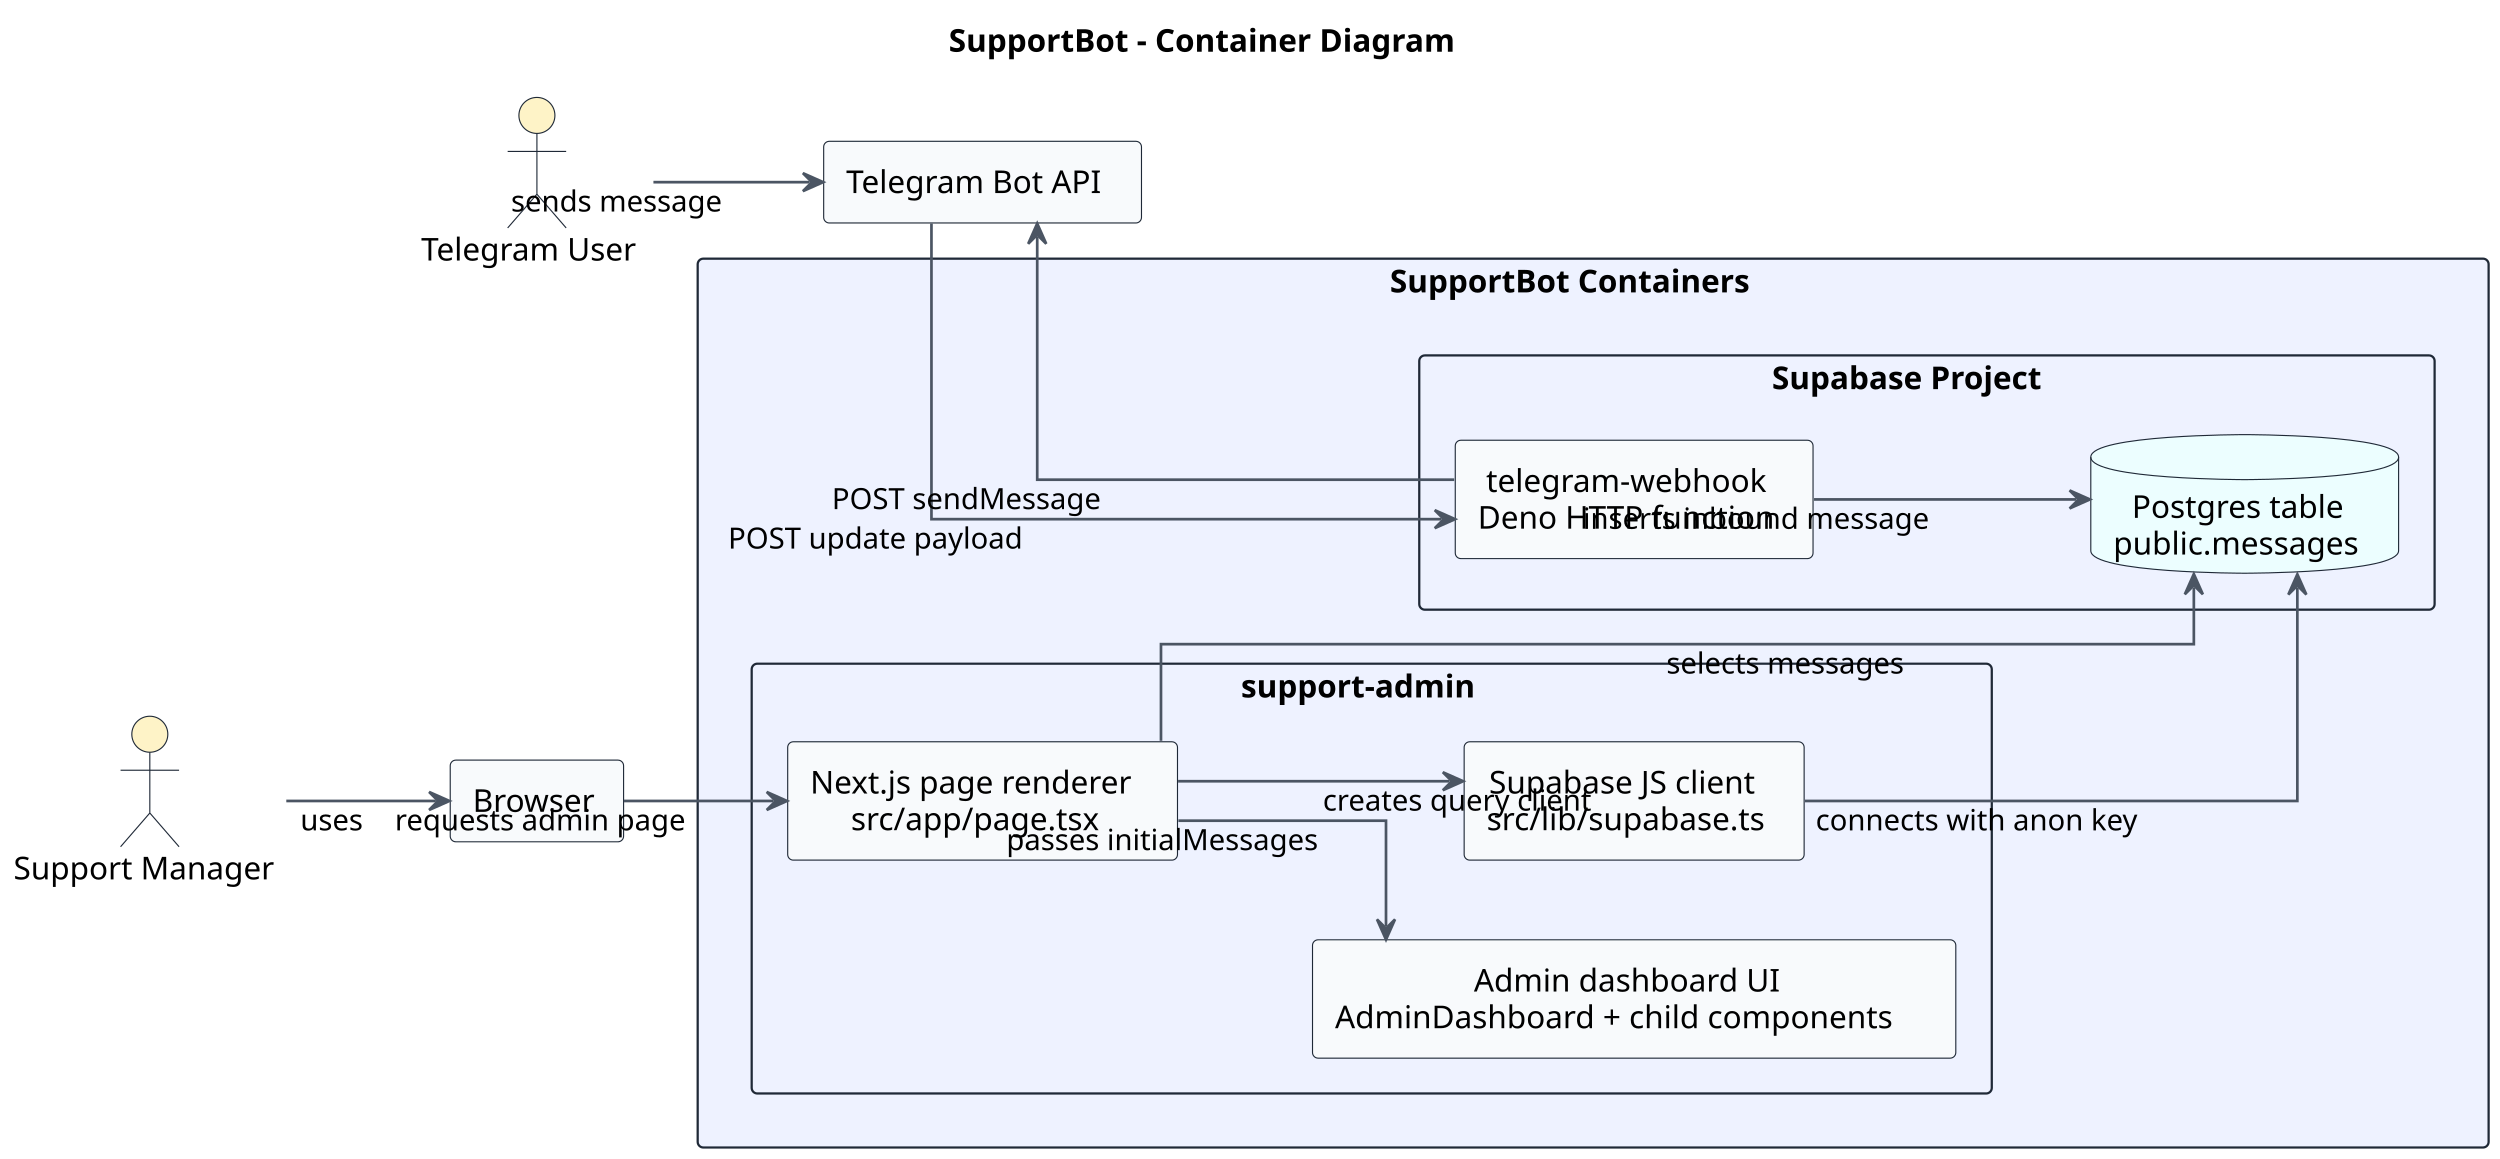
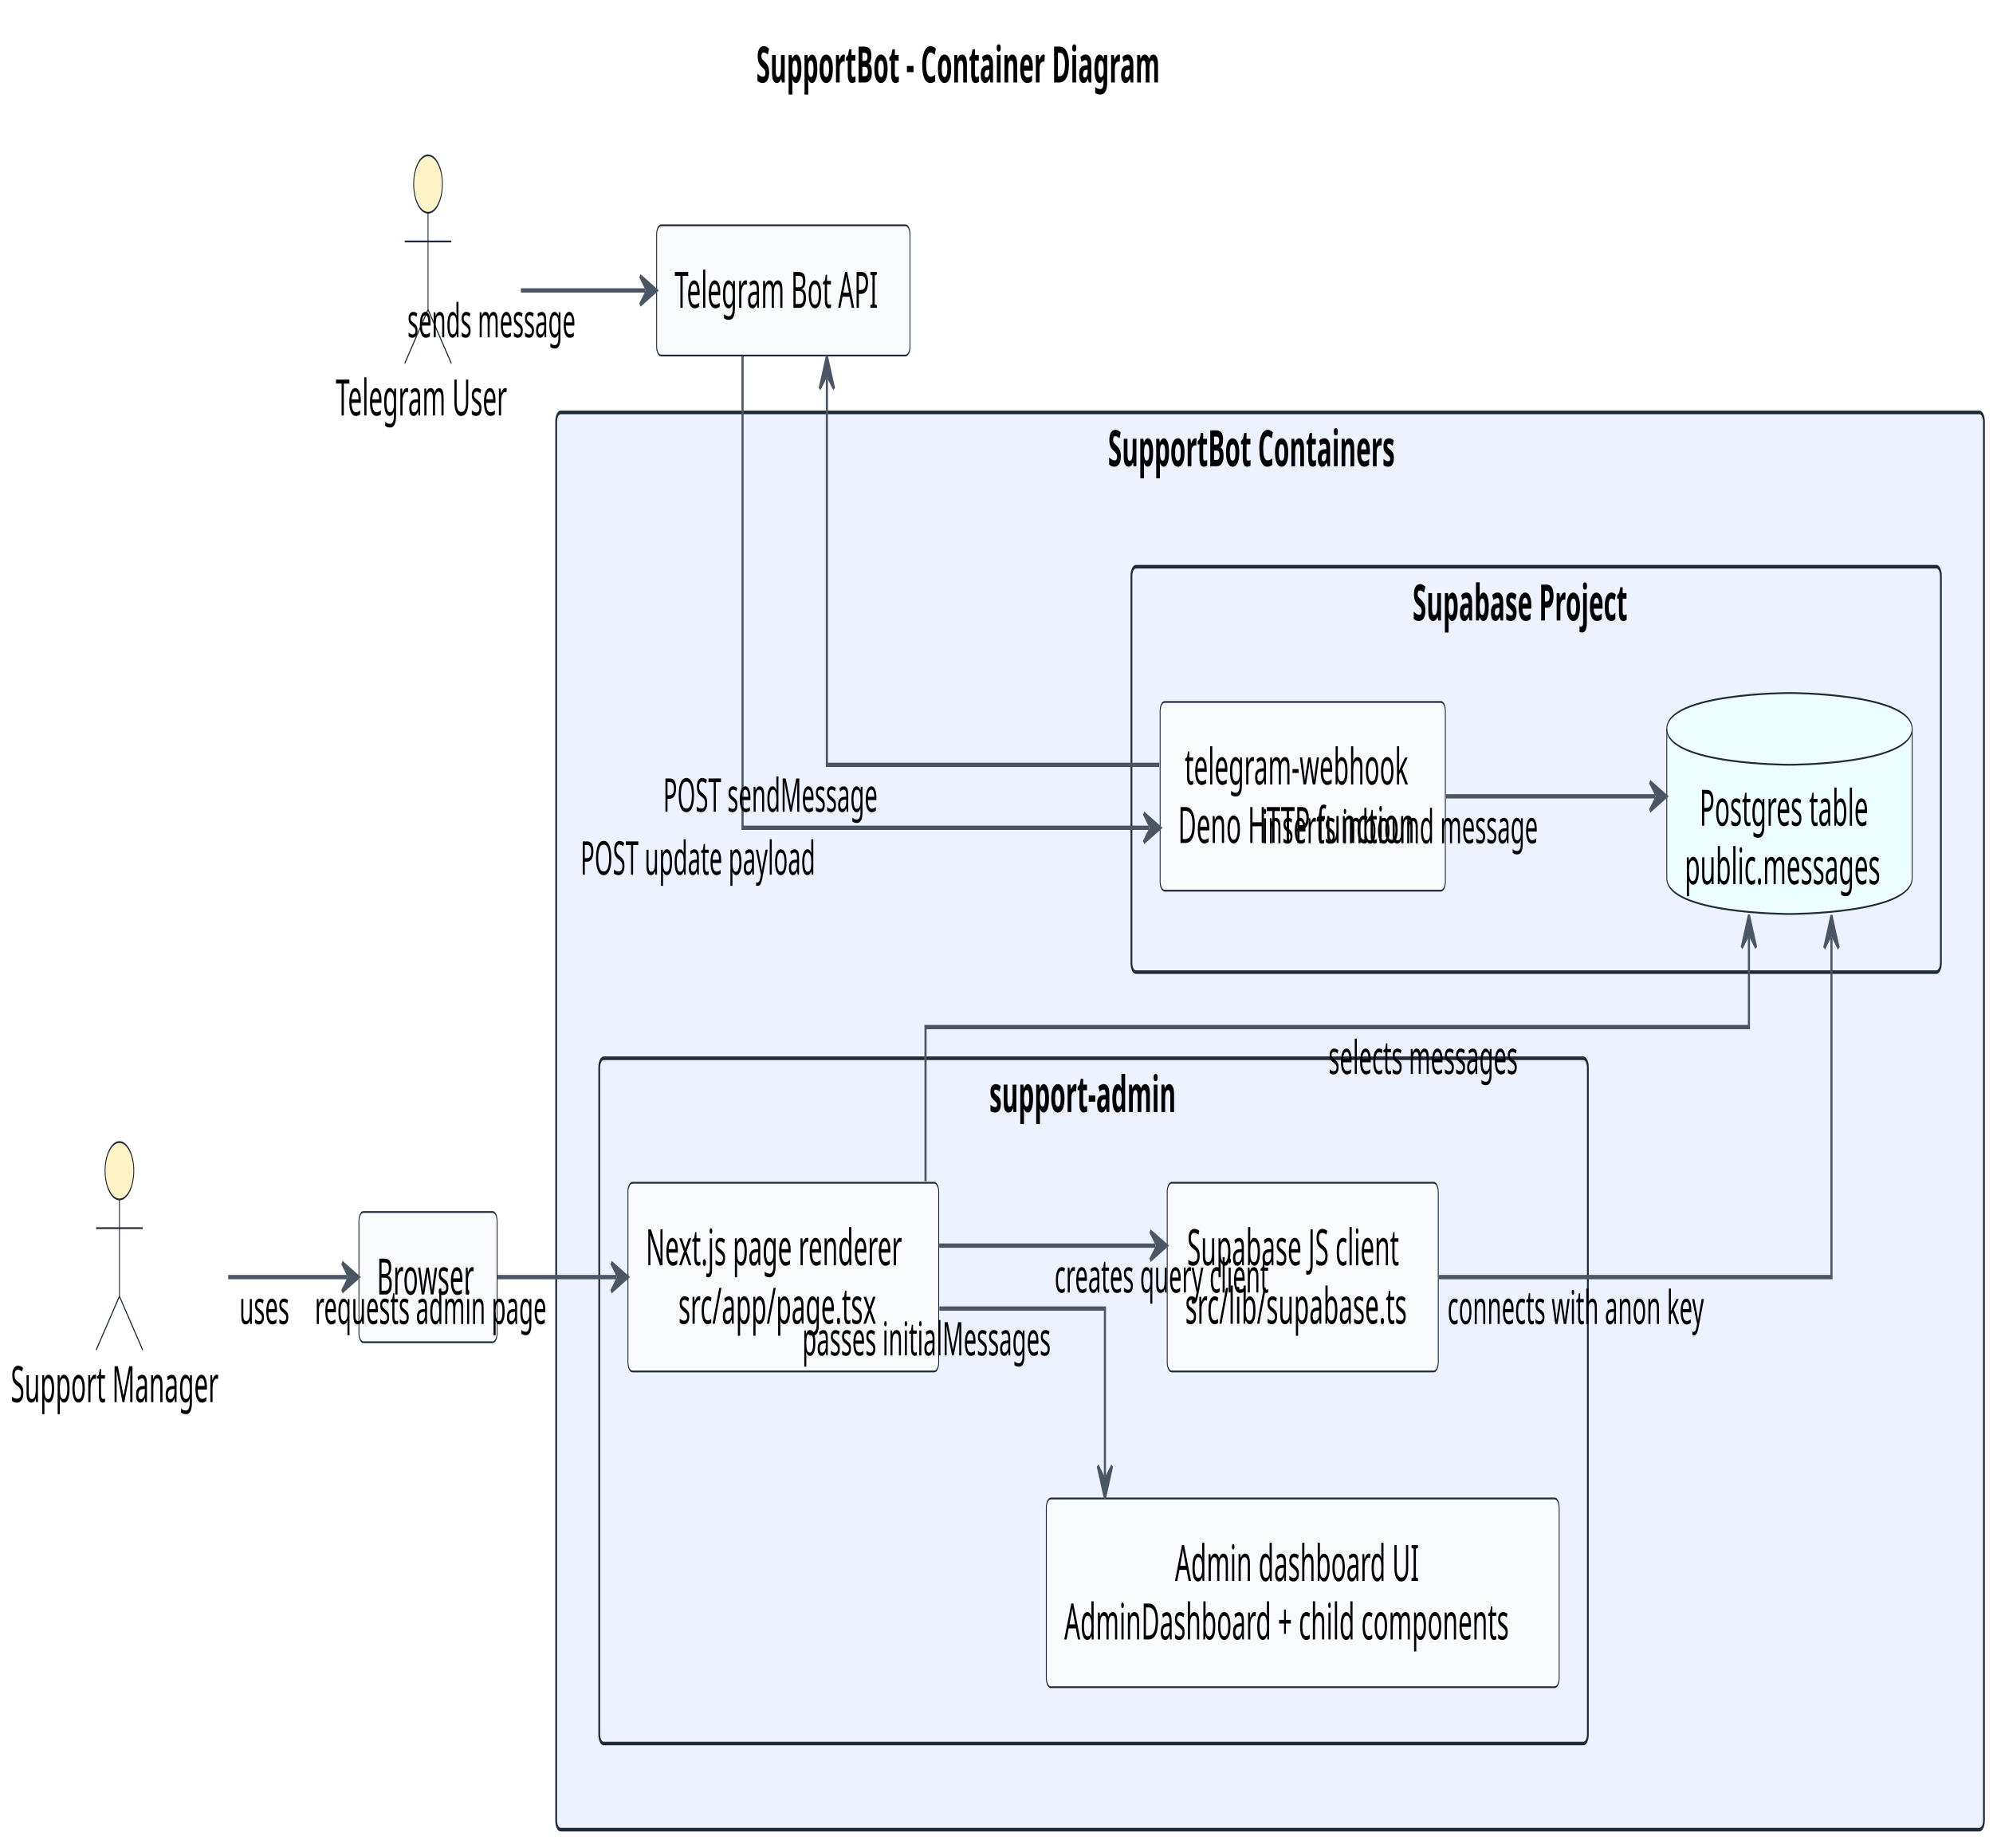
- <svg xmlns="http://www.w3.org/2000/svg" contentStyleType="text/css" data-diagram-type="DESCRIPTION" height="515px" preserveAspectRatio="none" style="width:1111px;height:515px;background:#FFFFFF;" version="1.1" viewBox="0 0 1111 515" width="1111px" zoomAndPan="magnify">
+ <svg xmlns="http://www.w3.org/2000/svg" contentStyleType="text/css" data-diagram-type="DESCRIPTION" height="1030px" preserveAspectRatio="none" style="width:1111px;height:1030px;background:#FFFFFF;" version="1.1" viewBox="0 0 1111 515" width="1111px" zoomAndPan="magnify">
  <defs />
  <g>
    <g class="title" data-source-line="1">
      <text fill="#000000" font-family="sans-serif" font-size="14" font-weight="bold" lengthAdjust="spacing" textLength="254.714" x="421.613" y="22.995">SupportBot - Container Diagram</text>
    </g>
    <g class="cluster" data-qualified-name="SupportBot" data-source-line="24" id="ent0006">
      <rect fill="#EEF2FF" height="395" rx="2.5" ry="2.5" style="stroke:#1F2937;stroke-width:1;" width="795.89" x="310.05" y="114.947" />
      <text fill="#000000" font-family="sans-serif" font-size="14" font-weight="bold" lengthAdjust="spacing" textLength="180.66" x="617.665" y="129.942">SupportBot Containers</text>
    </g>
    <g class="cluster" data-qualified-name="SupportBot.SupportAdminBoundary" data-source-line="25" id="ent0007">
      <rect fill="#EEF2FF" height="191" rx="2.5" ry="2.5" style="stroke:#1F2937;stroke-width:1;" width="551.1" x="334.05" y="294.947" />
      <text fill="#000000" font-family="sans-serif" font-size="14" font-weight="bold" lengthAdjust="spacing" textLength="116.19" x="551.505" y="309.942">support-admin</text>
    </g>
    <g class="cluster" data-qualified-name="SupportBot.SupabaseBoundary" data-source-line="31" id="ent0011">
      <rect fill="#EEF2FF" height="113" rx="2.5" ry="2.5" style="stroke:#1F2937;stroke-width:1;" width="451.22" x="630.72" y="157.947" />
      <text fill="#000000" font-family="sans-serif" font-size="14" font-weight="bold" lengthAdjust="spacing" textLength="137.758" x="787.451" y="172.942">Supabase Project</text>
    </g>
    <g class="entity" data-qualified-name="SupportBot.SupportAdminBoundary.NextPage" data-source-line="26" id="ent0008">
      <rect fill="#F8FAFC" height="52.594" rx="2.5" ry="2.5" style="stroke:#1F2937;stroke-width:0.5;" width="173.227" x="350.05" y="329.647" />
      <text fill="#000000" font-family="sans-serif" font-size="14" lengthAdjust="spacing" textLength="153.227" x="360.05" y="352.642">Next.js page renderer</text>
      <text fill="#000000" font-family="sans-serif" font-size="14" lengthAdjust="spacing" textLength="117.018" x="378.155" y="368.939">src/app/page.tsx</text>
    </g>
    <g class="entity" data-qualified-name="SupportBot.SupportAdminBoundary.DashboardUi" data-source-line="27" id="ent0009">
      <rect fill="#F8FAFC" height="52.594" rx="2.5" ry="2.5" style="stroke:#1F2937;stroke-width:0.5;" width="285.877" x="583.28" y="417.647" />
      <text fill="#000000" font-family="sans-serif" font-size="14" lengthAdjust="spacing" textLength="142.447" x="654.995" y="440.642">Admin dashboard UI</text>
      <text fill="#000000" font-family="sans-serif" font-size="14" lengthAdjust="spacing" textLength="265.877" x="593.28" y="456.939">AdminDashboard + child components</text>
    </g>
    <g class="entity" data-qualified-name="SupportBot.SupportAdminBoundary.AdminSupabaseClient" data-source-line="28" id="ent0010">
      <rect fill="#F8FAFC" height="52.594" rx="2.5" ry="2.5" style="stroke:#1F2937;stroke-width:0.5;" width="151.086" x="650.67" y="329.647" />
      <text fill="#000000" font-family="sans-serif" font-size="14" lengthAdjust="spacing" textLength="128.967" x="661.73" y="352.642">Supabase JS client</text>
      <text fill="#000000" font-family="sans-serif" font-size="14" lengthAdjust="spacing" textLength="131.086" x="660.67" y="368.939">src/lib/supabase.ts</text>
    </g>
    <g class="entity" data-qualified-name="SupportBot.SupabaseBoundary.Webhook" data-source-line="32" id="ent0012">
      <rect fill="#F8FAFC" height="52.594" rx="2.5" ry="2.5" style="stroke:#1F2937;stroke-width:0.5;" width="158.995" x="646.72" y="195.647" />
      <text fill="#000000" font-family="sans-serif" font-size="14" lengthAdjust="spacing" textLength="131.578" x="660.428" y="218.642">telegram-webhook</text>
      <text fill="#000000" font-family="sans-serif" font-size="14" lengthAdjust="spacing" textLength="138.995" x="656.72" y="234.939">Deno HTTP function</text>
    </g>
    <g class="entity" data-qualified-name="SupportBot.SupabaseBoundary.MessagesDb" data-source-line="33" id="ent0013">
      <path d="M929.15,203.147 C929.15,193.147 997.543,193.147 997.543,193.147 C997.543,193.147 1065.935,193.147 1065.935,203.147 L1065.935,244.741 C1065.935,254.741 997.543,254.741 997.543,254.741 C997.543,254.741 929.15,254.741 929.15,244.741 L929.15,203.147" fill="#ECFEFF" style="stroke:#1F2937;stroke-width:0.5;" />
      <path d="M929.15,203.147 C929.15,213.147 997.543,213.147 997.543,213.147 C997.543,213.147 1065.935,213.147 1065.935,203.147" fill="none" style="stroke:#1F2937;stroke-width:0.5;" />
      <text fill="#000000" font-family="sans-serif" font-size="14" lengthAdjust="spacing" textLength="100.249" x="947.418" y="230.142">Postgres table</text>
      <text fill="#000000" font-family="sans-serif" font-size="14" lengthAdjust="spacing" textLength="116.785" x="939.15" y="246.439">public.messages</text>
    </g>
    <g class="entity" data-qualified-name="TelegramUser" data-source-line="19" id="ent0002">
      <ellipse cx="238.604" cy="51.297" fill="#FEF3C7" rx="8" ry="8" style="stroke:#1F2937;stroke-width:0.5;" />
      <path d="M238.604,59.297 L238.604,86.297 M225.604,67.297 L251.604,67.297 M238.604,86.297 L225.604,101.297 M238.604,86.297 L251.604,101.297" fill="none" style="stroke:#1F2937;stroke-width:0.5;" />
      <text fill="#000000" font-family="sans-serif" font-size="14" lengthAdjust="spacing" textLength="102.888" x="187.16" y="115.792">Telegram User</text>
    </g>
    <g class="entity" data-qualified-name="SupportManager" data-source-line="20" id="ent0003">
      <ellipse cx="66.58" cy="326.297" fill="#FEF3C7" rx="8" ry="8" style="stroke:#1F2937;stroke-width:0.5;" />
      <path d="M66.58,334.297 L66.58,361.297 M53.58,342.297 L79.58,342.297 M66.58,361.297 L53.58,376.297 M66.58,361.297 L79.58,376.297" fill="none" style="stroke:#1F2937;stroke-width:0.5;" />
      <text fill="#000000" font-family="sans-serif" font-size="14" lengthAdjust="spacing" textLength="121.16" x="6" y="390.792">Support Manager</text>
    </g>
    <g class="entity" data-qualified-name="TelegramApi" data-source-line="21" id="ent0004">
      <rect fill="#F8FAFC" height="36.297" rx="2.5" ry="2.5" style="stroke:#1F2937;stroke-width:0.5;" width="141.235" x="366.04" y="62.797" />
      <text fill="#000000" font-family="sans-serif" font-size="14" lengthAdjust="spacing" textLength="121.235" x="376.04" y="85.792">Telegram Bot API</text>
    </g>
    <g class="entity" data-qualified-name="Browser" data-source-line="22" id="ent0005">
      <rect fill="#F8FAFC" height="36.297" rx="2.5" ry="2.5" style="stroke:#1F2937;stroke-width:0.5;" width="77.039" x="200.08" y="337.797" />
      <text fill="#000000" font-family="sans-serif" font-size="14" lengthAdjust="spacing" textLength="57.039" x="210.08" y="360.792">Browser</text>
    </g>
    <g class="link" data-entity-1="ent0003" data-entity-2="ent0005" data-link-type="dependency" data-source-line="37" id="lnk14">
      <path d="M127.23,355.947 C151.32,355.947 172.32,355.947 193.7,355.947" fill="none" id="SupportManager-to-Browser" style="stroke:#4B5563;stroke-width:1.2;" />
      <polygon fill="#4B5563" points="199.7,355.947,190.7,351.947,194.7,355.947,190.7,359.947,199.7,355.947" style="stroke:#4B5563;stroke-width:1.2;" />
      <text fill="#000000" font-family="sans-serif" font-size="13" lengthAdjust="spacing" textLength="29.783" x="133.46" y="369.014">uses</text>
    </g>
    <g class="link" data-entity-1="ent0005" data-entity-2="ent0008" data-link-type="dependency" data-source-line="38" id="lnk15">
      <path d="M277.26,355.947 C297.98,355.947 318.39,355.947 343.73,355.947" fill="none" id="Browser-to-NextPage" style="stroke:#4B5563;stroke-width:1.2;" />
      <polygon fill="#4B5563" points="349.73,355.947,340.73,351.947,344.73,355.947,340.73,359.947,349.73,355.947" style="stroke:#4B5563;stroke-width:1.2;" />
      <text fill="#000000" font-family="sans-serif" font-size="13" lengthAdjust="spacing" textLength="137.941" x="175.49" y="369.014">requests admin page</text>
    </g>
    <g class="link" data-entity-1="ent0008" data-entity-2="ent0010" data-link-type="dependency" data-source-line="39" id="lnk16">
      <path d="M523.54,347.177 C563.85,347.177 605.33,347.177 644.2,347.177" fill="none" id="NextPage-to-AdminSupabaseClient" style="stroke:#4B5563;stroke-width:1.2;" />
      <polygon fill="#4B5563" points="650.2,347.177,641.2,343.177,645.2,347.177,641.2,351.177,650.2,347.177" style="stroke:#4B5563;stroke-width:1.2;" />
      <text fill="#000000" font-family="sans-serif" font-size="13" lengthAdjust="spacing" textLength="129.822" x="587.87" y="360.244">creates query client</text>
    </g>
    <g class="link" data-entity-1="ent0008" data-entity-2="ent0013" data-link-type="dependency" data-source-line="40" id="lnk17">
      <path d="M515.94,329.207 C515.94,309.557 515.94,286.267 515.94,286.267 C515.94,286.267 974.94,286.267 974.94,286.267 C974.94,286.267 974.94,276.687 974.94,261.107" fill="none" id="NextPage-to-MessagesDb" style="stroke:#4B5563;stroke-width:1.2;" />
      <polygon fill="#4B5563" points="974.94,255.107,970.94,264.107,974.94,260.107,978.94,264.107,974.94,255.107" style="stroke:#4B5563;stroke-width:1.2;" />
      <text fill="#000000" font-family="sans-serif" font-size="13" lengthAdjust="spacing" textLength="114.728" x="740.55" y="299.334">selects messages</text>
    </g>
    <g class="link" data-entity-1="ent0008" data-entity-2="ent0009" data-link-type="dependency" data-source-line="41" id="lnk18">
      <path d="M523.67,364.717 C569.35,364.717 615.94,364.717 615.94,364.717 C615.94,364.717 615.94,388.517 615.94,411.567" fill="none" id="NextPage-to-DashboardUi" style="stroke:#4B5563;stroke-width:1.2;" />
      <polygon fill="#4B5563" points="615.94,417.567,619.94,408.567,615.94,412.567,611.94,408.567,615.94,417.567" style="stroke:#4B5563;stroke-width:1.2;" />
      <text fill="#000000" font-family="sans-serif" font-size="13" lengthAdjust="spacing" textLength="148.167" x="447.23" y="377.784">passes initialMessages</text>
    </g>
    <g class="link" data-entity-1="ent0002" data-entity-2="ent0004" data-link-type="dependency" data-source-line="43" id="lnk19">
      <path d="M290.38,80.947 C313.42,80.947 334.91,80.947 359.81,80.947" fill="none" id="TelegramUser-to-TelegramApi" style="stroke:#4B5563;stroke-width:1.2;" />
      <polygon fill="#4B5563" points="365.81,80.947,356.81,76.947,360.81,80.947,356.81,84.947,365.81,80.947" style="stroke:#4B5563;stroke-width:1.2;" />
      <text fill="#000000" font-family="sans-serif" font-size="13" lengthAdjust="spacing" textLength="100.591" x="227.1" y="94.014">sends message</text>
    </g>
    <g class="link" data-entity-1="ent0004" data-entity-2="ent0012" data-link-type="dependency" data-source-line="44" id="lnk20">
      <path d="M413.94,99.307 C413.94,139.307 413.94,230.717 413.94,230.717 C413.94,230.717 548.09,230.717 640.61,230.717" fill="none" id="TelegramApi-to-Webhook" style="stroke:#4B5563;stroke-width:1.2;" />
      <polygon fill="#4B5563" points="646.61,230.717,637.61,226.717,641.61,230.717,637.61,234.717,646.61,230.717" style="stroke:#4B5563;stroke-width:1.2;" />
      <text fill="#000000" font-family="sans-serif" font-size="13" lengthAdjust="spacing" textLength="140.029" x="323.57" y="243.784">POST update payload</text>
    </g>
    <g class="link" data-entity-1="ent0012" data-entity-2="ent0004" data-link-type="dependency" data-source-line="46" id="lnk22">
      <path d="M646.26,213.177 C568.15,213.177 460.94,213.177 460.94,213.177 C460.94,213.177 460.94,141.667 460.94,105.337" fill="none" id="Webhook-to-TelegramApi" style="stroke:#4B5563;stroke-width:1.2;" />
      <polygon fill="#4B5563" points="460.94,99.337,456.94,108.337,460.94,104.337,464.94,108.337,460.94,99.337" style="stroke:#4B5563;stroke-width:1.2;" />
      <text fill="#000000" font-family="sans-serif" font-size="13" lengthAdjust="spacing" textLength="126.636" x="369.68" y="226.244">POST sendMessage</text>
    </g>
    <g class="link" data-entity-1="ent0012" data-entity-2="ent0013" data-link-type="dependency" data-source-line="45" id="lnk21">
      <path d="M806.15,221.947 C845.08,221.947 885.41,221.947 922.74,221.947" fill="none" id="Webhook-to-MessagesDb" style="stroke:#4B5563;stroke-width:1.2;" />
      <polygon fill="#4B5563" points="928.74,221.947,919.74,217.947,923.74,221.947,919.74,225.947,928.74,221.947" style="stroke:#4B5563;stroke-width:1.2;" />
      <text fill="#000000" font-family="sans-serif" font-size="13" lengthAdjust="spacing" textLength="163.312" x="703.45" y="235.014">inserts inbound message</text>
    </g>
    <g class="link" data-entity-1="ent0010" data-entity-2="ent0013" data-link-type="dependency" data-source-line="48" id="lnk23">
      <path d="M802.11,355.947 C889.44,355.947 1020.94,355.947 1020.94,355.947 C1020.94,355.947 1020.94,300.267 1020.94,261.227" fill="none" id="AdminSupabaseClient-to-MessagesDb" style="stroke:#4B5563;stroke-width:1.2;" />
      <polygon fill="#4B5563" points="1020.94,255.227,1016.94,264.227,1020.94,260.227,1024.94,264.227,1020.94,255.227" style="stroke:#4B5563;stroke-width:1.2;" />
      <text fill="#000000" font-family="sans-serif" font-size="13" lengthAdjust="spacing" textLength="154.191" x="806.88" y="369.014">connects with anon key</text>
    </g>
  </g>
</svg>
